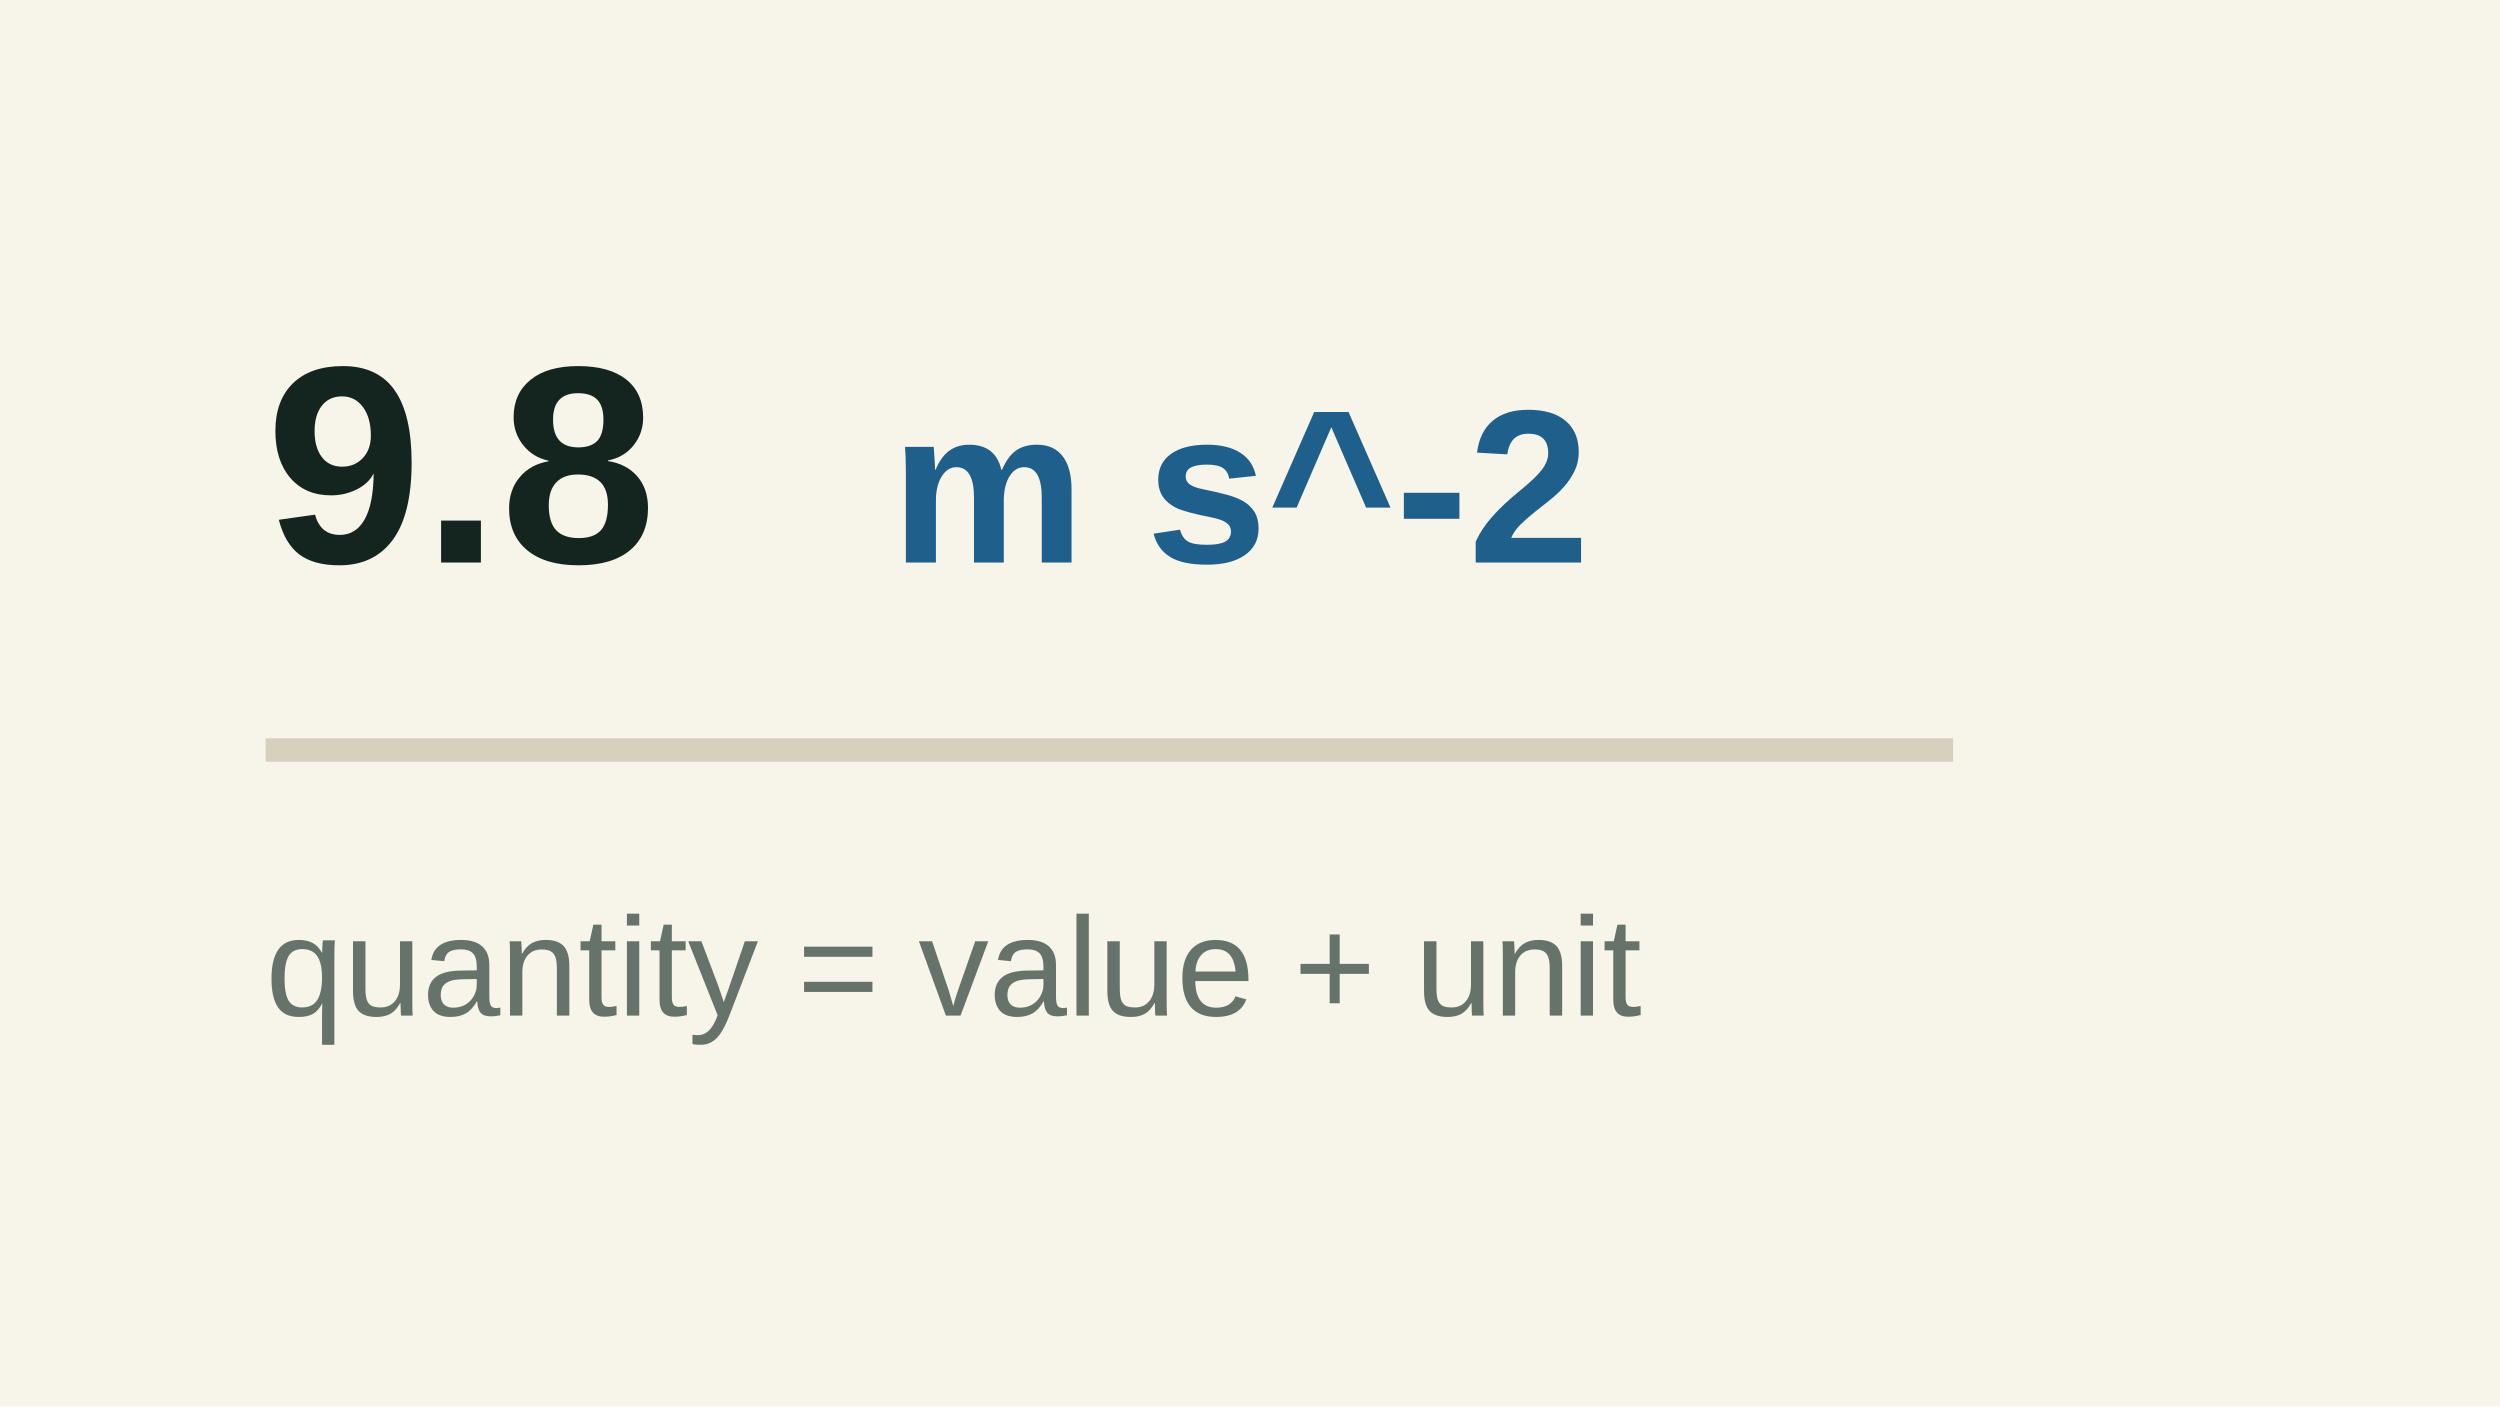
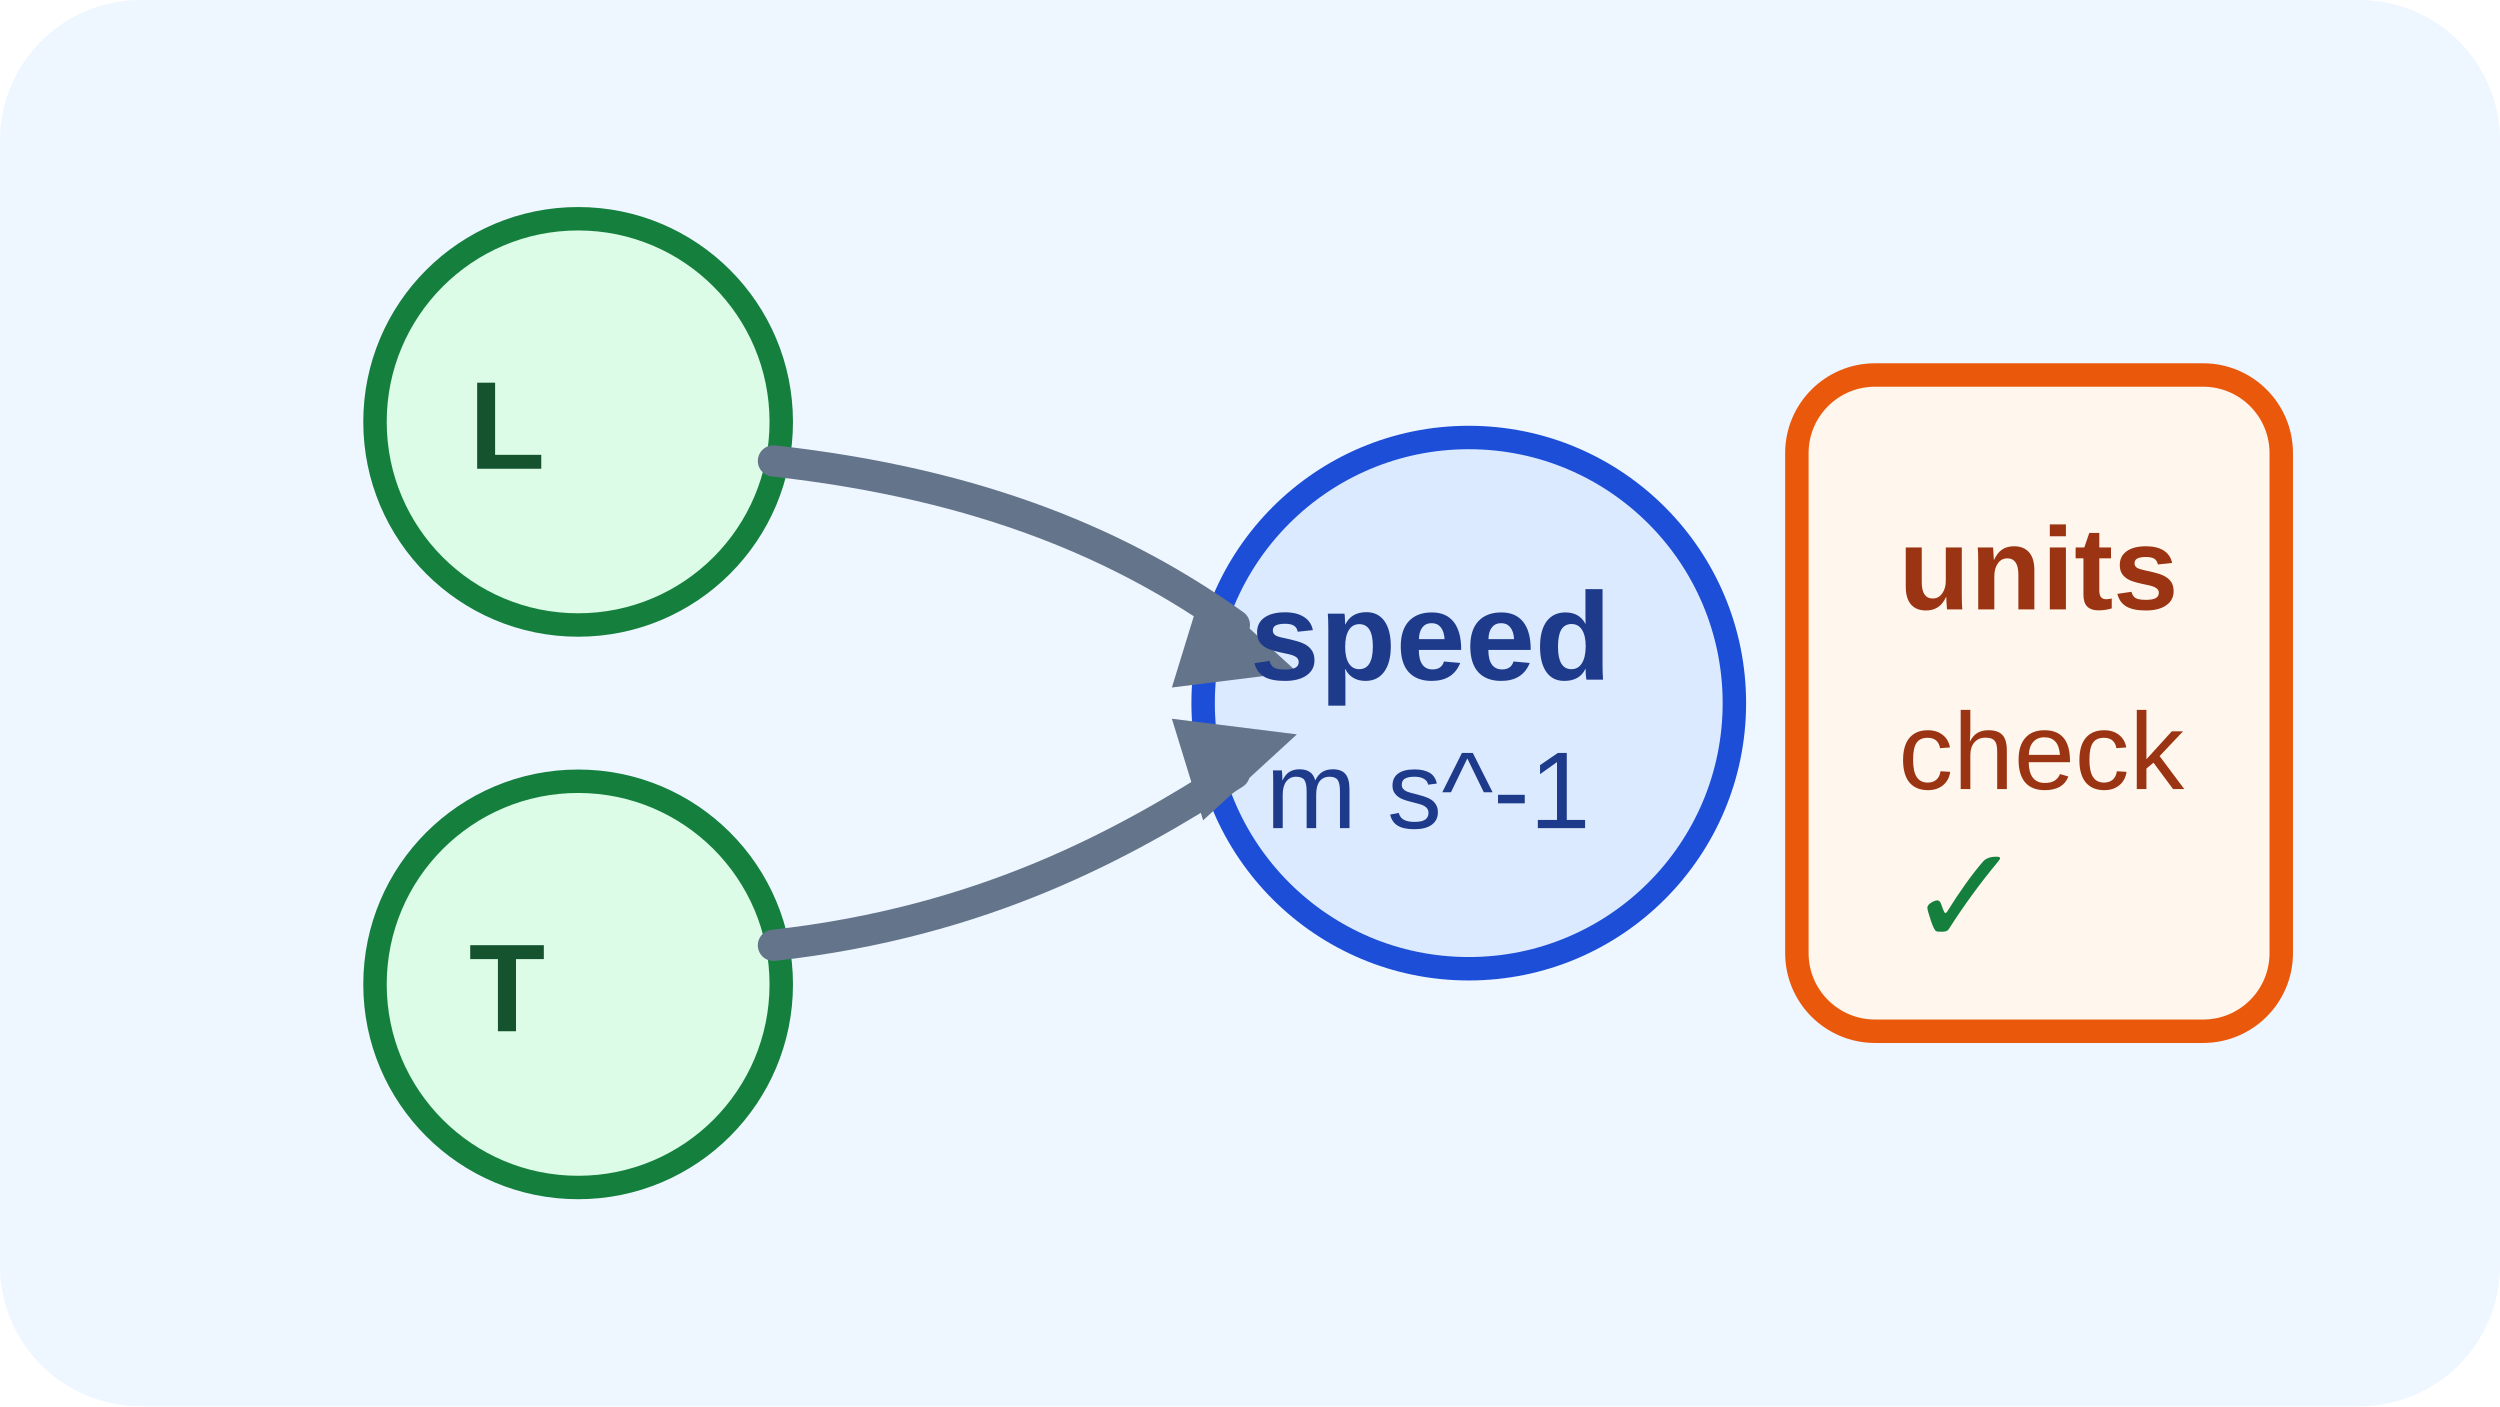
- <svg xmlns="http://www.w3.org/2000/svg" viewBox="0 0 320 180" role="img" aria-label="Units thumbnail">
-   <rect width="320" height="180" fill="#f7f4ea" />
-   <text x="34" y="72" fill="#13251e" font-family="Arial, sans-serif" font-size="36" font-weight="700">9.8</text>
-   <text x="114" y="72" fill="#1f5f8b" font-family="Arial, sans-serif" font-size="28" font-weight="700">m s^-2</text>
-   <line x1="34" x2="250" y1="96" y2="96" stroke="#d8d0bf" stroke-width="3" />
-   <text x="34" y="130" fill="#66736b" font-family="Arial, sans-serif" font-size="18">quantity = value + unit</text>
+ <svg xmlns="http://www.w3.org/2000/svg" viewBox="0 0 320 180" role="img" aria-label="Quantity dependency map thumbnail">
+   <rect width="320" height="180" rx="18" fill="#eef6ff" />
+   <circle cx="74" cy="54" r="26" fill="#dcfce7" stroke="#15803d" stroke-width="3" />
+   <circle cx="74" cy="126" r="26" fill="#dcfce7" stroke="#15803d" stroke-width="3" />
+   <circle cx="188" cy="90" r="34" fill="#dbeafe" stroke="#1d4ed8" stroke-width="3" />
+   <path d="M99 59 C126 62 144 70 158 80" fill="none" stroke="#64748b" stroke-width="4" stroke-linecap="round" />
+   <path d="M99 121 C126 118 144 108 158 99" fill="none" stroke="#64748b" stroke-width="4" stroke-linecap="round" />
+   <path d="M154 75 L166 86 L150 88" fill="#64748b" />
+   <path d="M154 105 L166 94 L150 92" fill="#64748b" />
+   <text x="60" y="60" fill="#14532d" font-family="Arial, sans-serif" font-size="16" font-weight="700">L</text>
+   <text x="60" y="132" fill="#14532d" font-family="Arial, sans-serif" font-size="16" font-weight="700">T</text>
+   <text x="160" y="87" fill="#1e3a8a" font-family="Arial, sans-serif" font-size="16" font-weight="700">speed</text>
+   <text x="162" y="106" fill="#1e3a8a" font-family="Arial, sans-serif" font-size="14">m s^-1</text>
+   <rect x="230" y="48" width="62" height="84" rx="10" fill="#fff7ed" stroke="#ea580c" stroke-width="3" />
+   <text x="243" y="78" fill="#9a3412" font-family="Arial, sans-serif" font-size="15" font-weight="700">units</text>
+   <text x="243" y="101" fill="#9a3412" font-family="Arial, sans-serif" font-size="14">check</text>
+   <text x="244" y="121" fill="#15803d" font-family="Arial, sans-serif" font-size="18" font-weight="700">✓</text>
</svg>
